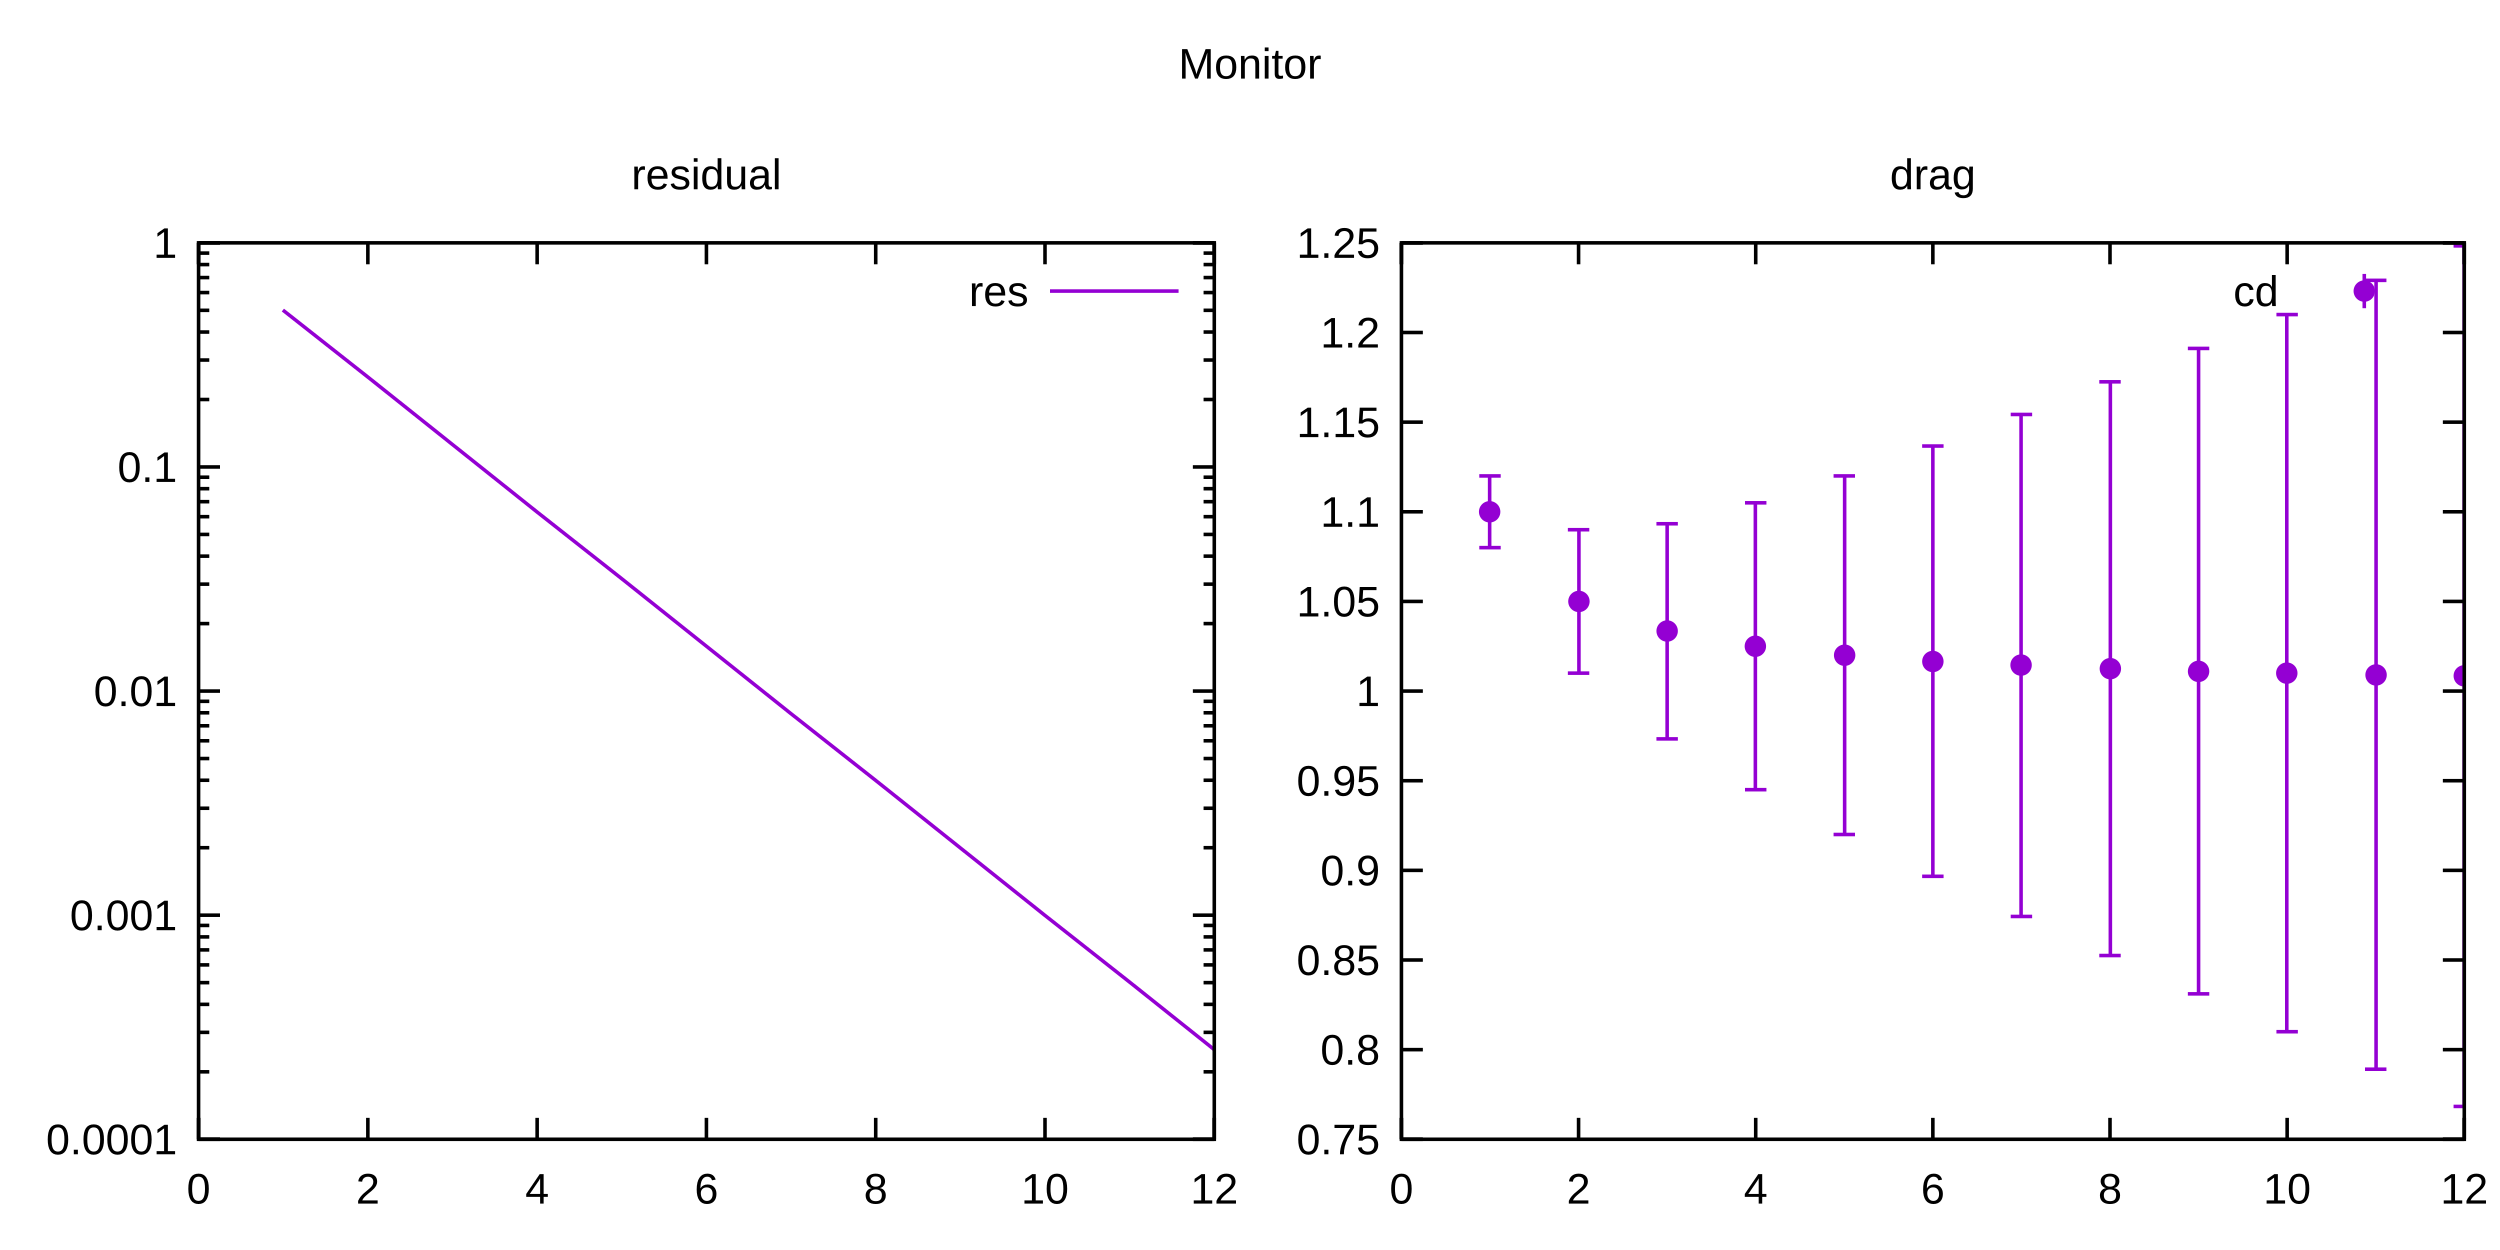
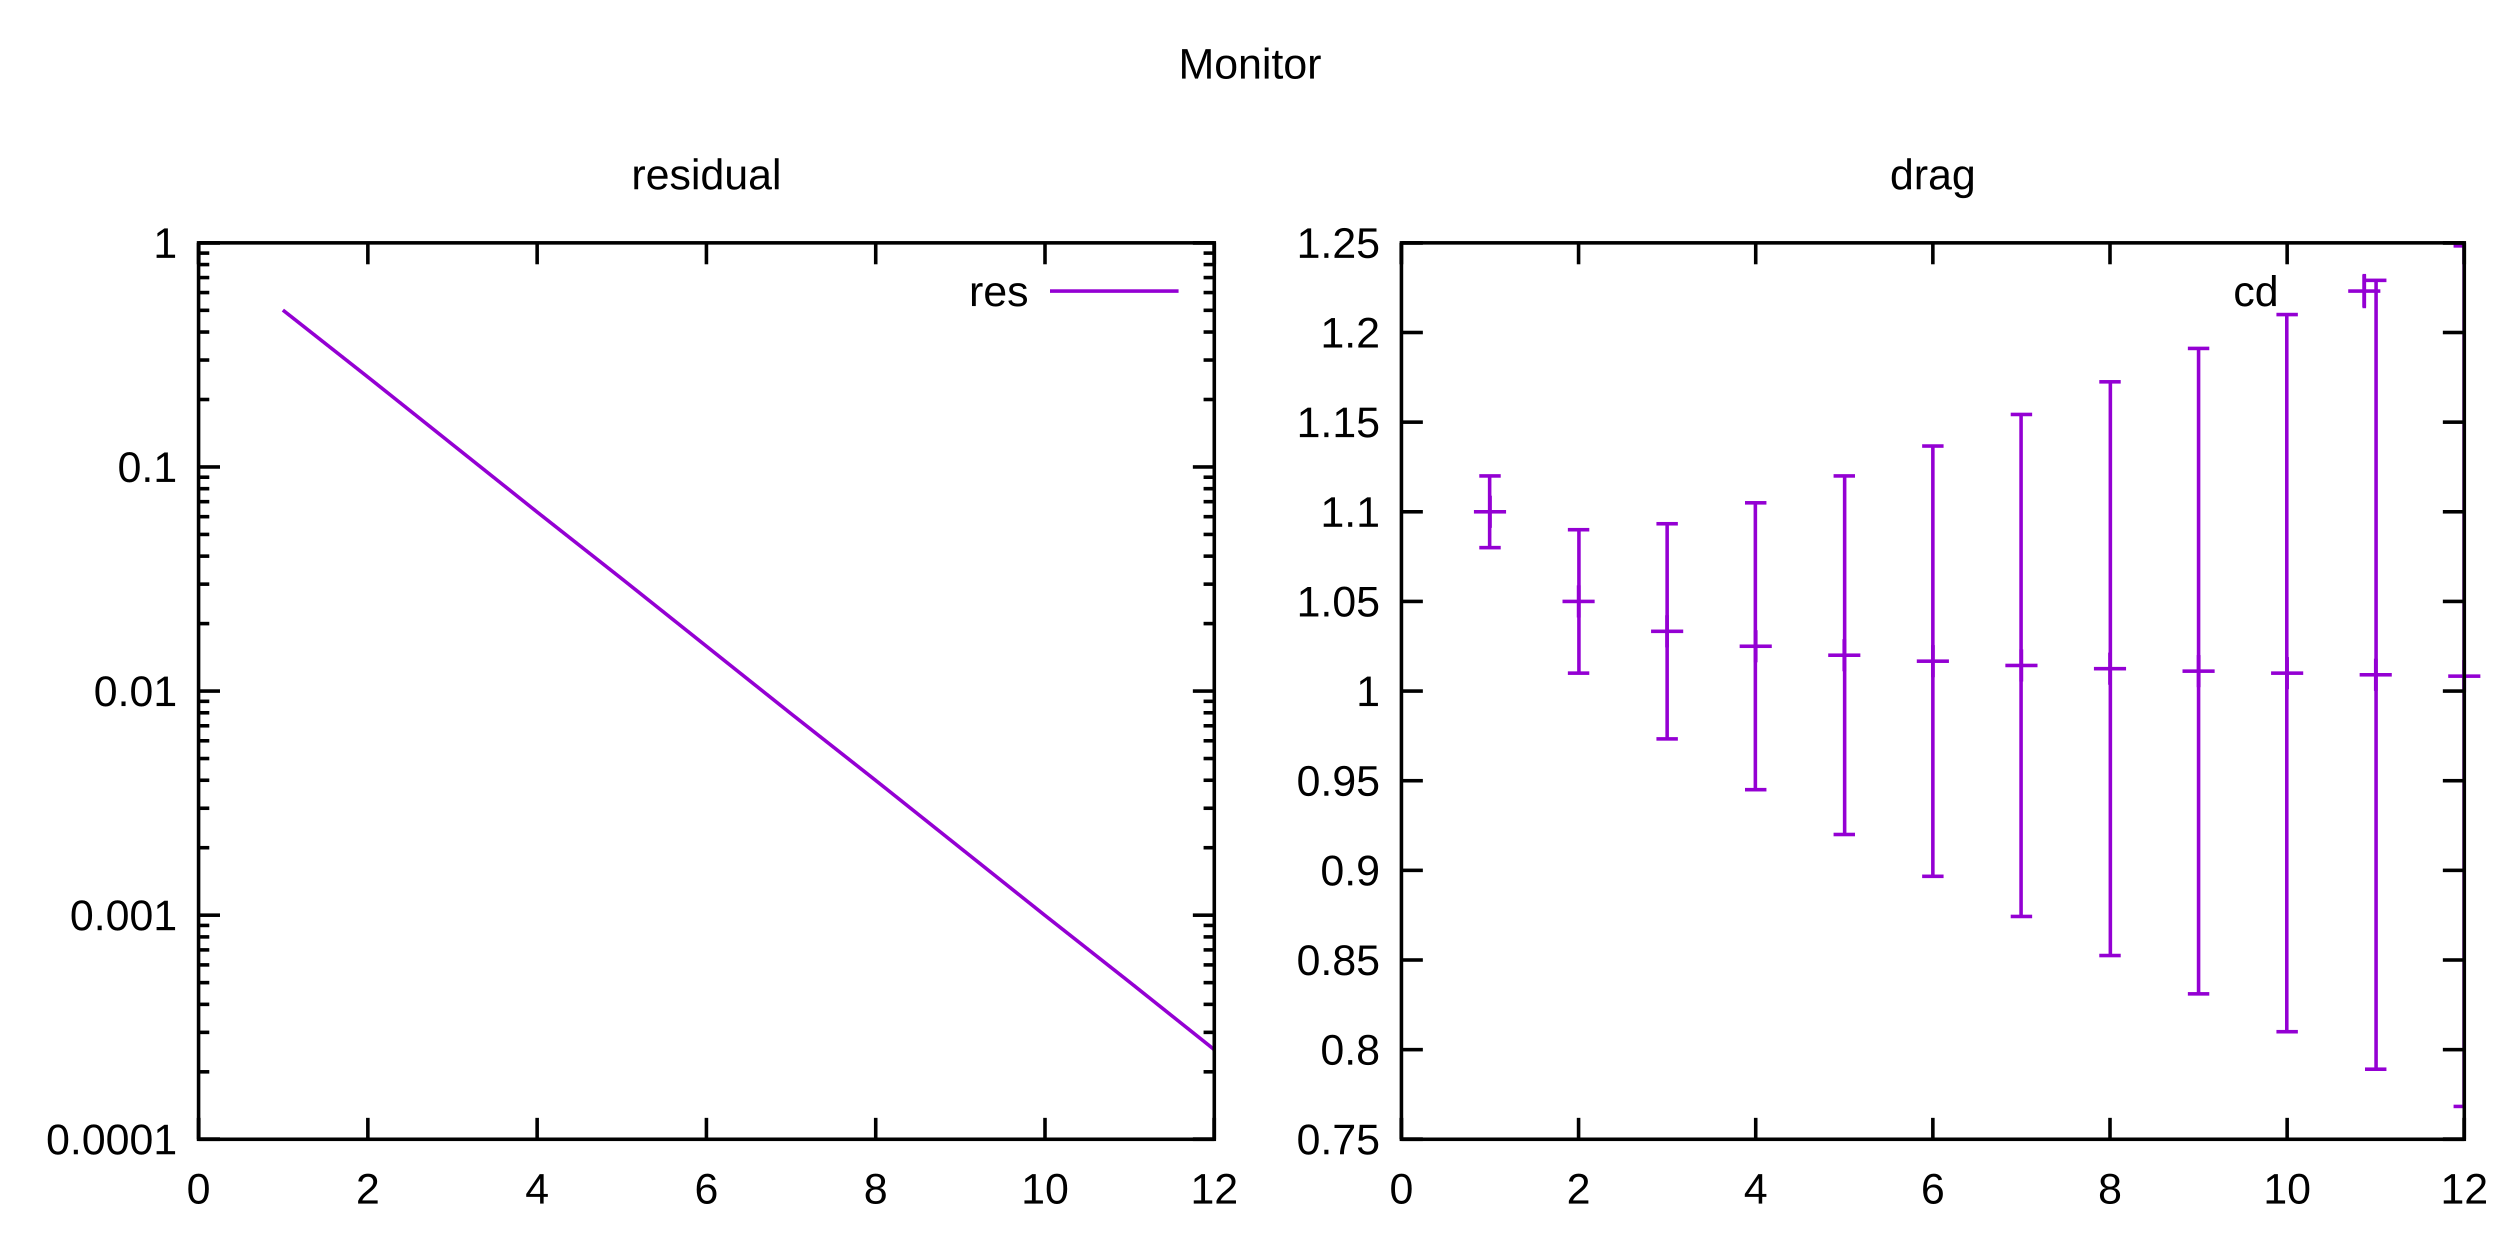
<svg xmlns="http://www.w3.org/2000/svg" width="700" height="350" viewBox="0 0 700 350" font-family="Arial,Helvetica,sans-serif" font-size="12">
  <rect x="0" y="0" width="700" height="350" fill="white" stroke="none" stroke-width="0" />
  <text x="350" y="22" text-anchor="middle">Monitor</text>
  <g class="fs-axes" data-area="55.6 340 68 319" data-x="0 1.2e1" data-y="1e-4 1e0" data-log="0 1" data-grid="0" data-font-size="12" data-xformat="%h" data-yformat="%h">
    <g class="fs-grid" display="none">
      <polyline fill="none" stroke="#a0a0a0" stroke-width="0.5" stroke-dasharray="2,3" points="55.6,319 55.6,68" />
      <polyline fill="none" stroke="#a0a0a0" stroke-width="0.5" stroke-dasharray="2,3" points="103,319 103,68" />
      <polyline fill="none" stroke="#a0a0a0" stroke-width="0.5" stroke-dasharray="2,3" points="150.4,319 150.4,68" />
      <polyline fill="none" stroke="#a0a0a0" stroke-width="0.5" stroke-dasharray="2,3" points="197.8,319 197.8,68" />
      <polyline fill="none" stroke="#a0a0a0" stroke-width="0.5" stroke-dasharray="2,3" points="245.2,319 245.2,68" />
      <polyline fill="none" stroke="#a0a0a0" stroke-width="0.5" stroke-dasharray="2,3" points="292.6,319 292.6,68" />
      <polyline fill="none" stroke="#a0a0a0" stroke-width="0.5" stroke-dasharray="2,3" points="340,319 340,68" />
      <polyline fill="none" stroke="#a0a0a0" stroke-width="0.5" stroke-dasharray="2,3" points="55.6,319 340,319" />
      <polyline fill="none" stroke="#a0a0a0" stroke-width="0.5" stroke-dasharray="2,3" points="55.6,256.25 340,256.25" />
      <polyline fill="none" stroke="#a0a0a0" stroke-width="0.5" stroke-dasharray="2,3" points="55.6,193.5 340,193.5" />
      <polyline fill="none" stroke="#a0a0a0" stroke-width="0.5" stroke-dasharray="2,3" points="55.6,130.75 340,130.75" />
      <polyline fill="none" stroke="#a0a0a0" stroke-width="0.5" stroke-dasharray="2,3" points="55.6,68 340,68" />
    </g>
    <svg class="fs-plot" x="55.6" y="68" width="284.4" height="251" viewBox="0 0 1 1" preserveAspectRatio="none" overflow="hidden">
      <g class="fs-series" data-series="1">
        <polyline fill="none" stroke="#9400d3" stroke-width="1" stroke-linejoin="round" vector-effect="non-scaling-stroke" points="0.083,0.075 0.167,0.15 0.25,0.225 0.333,0.3 0.417,0.375 0.5,0.45 0.583,0.525 0.667,0.6 0.75,0.675 0.833,0.75 0.917,0.825 1,0.9" />
      </g>
    </svg>
    <rect x="55.6" y="68" width="284.4" height="251" fill="none" stroke="black" stroke-width="1" />
    <g class="fs-xticks">
      <polyline fill="none" stroke="black" stroke-width="1" points="55.6,319 55.6,313" />
      <polyline fill="none" stroke="black" stroke-width="1" points="55.6,68 55.6,74" />
      <text x="55.6" y="337" text-anchor="middle">0</text>
      <polyline fill="none" stroke="black" stroke-width="1" points="103,319 103,313" />
      <polyline fill="none" stroke="black" stroke-width="1" points="103,68 103,74" />
      <text x="103" y="337" text-anchor="middle">2</text>
      <polyline fill="none" stroke="black" stroke-width="1" points="150.4,319 150.4,313" />
      <polyline fill="none" stroke="black" stroke-width="1" points="150.4,68 150.4,74" />
      <text x="150.4" y="337" text-anchor="middle">4</text>
      <polyline fill="none" stroke="black" stroke-width="1" points="197.8,319 197.8,313" />
      <polyline fill="none" stroke="black" stroke-width="1" points="197.8,68 197.8,74" />
      <text x="197.8" y="337" text-anchor="middle">6</text>
      <polyline fill="none" stroke="black" stroke-width="1" points="245.2,319 245.2,313" />
      <polyline fill="none" stroke="black" stroke-width="1" points="245.2,68 245.2,74" />
      <text x="245.2" y="337" text-anchor="middle">8</text>
      <polyline fill="none" stroke="black" stroke-width="1" points="292.6,319 292.6,313" />
      <polyline fill="none" stroke="black" stroke-width="1" points="292.6,68 292.6,74" />
      <text x="292.6" y="337" text-anchor="middle">10</text>
      <polyline fill="none" stroke="black" stroke-width="1" points="340,319 340,313" />
      <polyline fill="none" stroke="black" stroke-width="1" points="340,68 340,74" />
      <text x="340" y="337" text-anchor="middle">12</text>
    </g>
    <g class="fs-yticks">
      <polyline fill="none" stroke="black" stroke-width="1" points="55.6,319 61.6,319" />
      <polyline fill="none" stroke="black" stroke-width="1" points="340,319 334,319" />
      <text x="49.6" y="323.2" text-anchor="end">0.0001</text>
      <polyline fill="none" stroke="black" stroke-width="1" points="55.6,256.25 61.6,256.25" />
      <polyline fill="none" stroke="black" stroke-width="1" points="340,256.25 334,256.25" />
      <text x="49.6" y="260.45" text-anchor="end">0.001</text>
      <polyline fill="none" stroke="black" stroke-width="1" points="55.6,193.5 61.6,193.5" />
      <polyline fill="none" stroke="black" stroke-width="1" points="340,193.5 334,193.5" />
      <text x="49.6" y="197.7" text-anchor="end">0.01</text>
      <polyline fill="none" stroke="black" stroke-width="1" points="55.6,130.75 61.6,130.75" />
      <polyline fill="none" stroke="black" stroke-width="1" points="340,130.75 334,130.75" />
      <text x="49.6" y="134.95" text-anchor="end">0.1</text>
      <polyline fill="none" stroke="black" stroke-width="1" points="55.6,68 61.6,68" />
      <polyline fill="none" stroke="black" stroke-width="1" points="340,68 334,68" />
      <text x="49.6" y="72.2" text-anchor="end">1</text>
      <polyline fill="none" stroke="black" stroke-width="1" points="55.6,300.11 58.6,300.11" />
      <polyline fill="none" stroke="black" stroke-width="1" points="340,300.11 337,300.11" />
      <polyline fill="none" stroke="black" stroke-width="1" points="55.6,289.06 58.6,289.06" />
      <polyline fill="none" stroke="black" stroke-width="1" points="340,289.06 337,289.06" />
      <polyline fill="none" stroke="black" stroke-width="1" points="55.6,281.22 58.6,281.22" />
      <polyline fill="none" stroke="black" stroke-width="1" points="340,281.22 337,281.22" />
      <polyline fill="none" stroke="black" stroke-width="1" points="55.6,275.14 58.6,275.14" />
      <polyline fill="none" stroke="black" stroke-width="1" points="340,275.14 337,275.14" />
      <polyline fill="none" stroke="black" stroke-width="1" points="55.6,270.17 58.6,270.17" />
      <polyline fill="none" stroke="black" stroke-width="1" points="340,270.17 337,270.17" />
      <polyline fill="none" stroke="black" stroke-width="1" points="55.6,265.97 58.6,265.97" />
      <polyline fill="none" stroke="black" stroke-width="1" points="340,265.97 337,265.97" />
      <polyline fill="none" stroke="black" stroke-width="1" points="55.6,262.33 58.6,262.33" />
      <polyline fill="none" stroke="black" stroke-width="1" points="340,262.33 337,262.33" />
      <polyline fill="none" stroke="black" stroke-width="1" points="55.6,259.12 58.6,259.12" />
      <polyline fill="none" stroke="black" stroke-width="1" points="340,259.12 337,259.12" />
      <polyline fill="none" stroke="black" stroke-width="1" points="55.6,237.36 58.6,237.36" />
      <polyline fill="none" stroke="black" stroke-width="1" points="340,237.36 337,237.36" />
      <polyline fill="none" stroke="black" stroke-width="1" points="55.6,226.31 58.6,226.31" />
      <polyline fill="none" stroke="black" stroke-width="1" points="340,226.31 337,226.31" />
      <polyline fill="none" stroke="black" stroke-width="1" points="55.6,218.47 58.6,218.47" />
      <polyline fill="none" stroke="black" stroke-width="1" points="340,218.47 337,218.47" />
      <polyline fill="none" stroke="black" stroke-width="1" points="55.6,212.39 58.6,212.39" />
      <polyline fill="none" stroke="black" stroke-width="1" points="340,212.39 337,212.39" />
      <polyline fill="none" stroke="black" stroke-width="1" points="55.6,207.42 58.6,207.42" />
      <polyline fill="none" stroke="black" stroke-width="1" points="340,207.42 337,207.42" />
      <polyline fill="none" stroke="black" stroke-width="1" points="55.6,203.22 58.6,203.22" />
      <polyline fill="none" stroke="black" stroke-width="1" points="340,203.22 337,203.22" />
      <polyline fill="none" stroke="black" stroke-width="1" points="55.6,199.58 58.6,199.58" />
      <polyline fill="none" stroke="black" stroke-width="1" points="340,199.58 337,199.58" />
      <polyline fill="none" stroke="black" stroke-width="1" points="55.6,196.37 58.6,196.37" />
      <polyline fill="none" stroke="black" stroke-width="1" points="340,196.37 337,196.37" />
      <polyline fill="none" stroke="black" stroke-width="1" points="55.6,174.61 58.6,174.61" />
      <polyline fill="none" stroke="black" stroke-width="1" points="340,174.61 337,174.61" />
      <polyline fill="none" stroke="black" stroke-width="1" points="55.6,163.56 58.6,163.56" />
      <polyline fill="none" stroke="black" stroke-width="1" points="340,163.56 337,163.56" />
      <polyline fill="none" stroke="black" stroke-width="1" points="55.6,155.72 58.6,155.72" />
      <polyline fill="none" stroke="black" stroke-width="1" points="340,155.72 337,155.72" />
      <polyline fill="none" stroke="black" stroke-width="1" points="55.6,149.64 58.6,149.64" />
      <polyline fill="none" stroke="black" stroke-width="1" points="340,149.64 337,149.64" />
      <polyline fill="none" stroke="black" stroke-width="1" points="55.6,144.67 58.6,144.67" />
      <polyline fill="none" stroke="black" stroke-width="1" points="340,144.67 337,144.67" />
      <polyline fill="none" stroke="black" stroke-width="1" points="55.6,140.47 58.6,140.47" />
      <polyline fill="none" stroke="black" stroke-width="1" points="340,140.47 337,140.47" />
      <polyline fill="none" stroke="black" stroke-width="1" points="55.6,136.83 58.6,136.83" />
      <polyline fill="none" stroke="black" stroke-width="1" points="340,136.83 337,136.83" />
      <polyline fill="none" stroke="black" stroke-width="1" points="55.6,133.62 58.6,133.62" />
      <polyline fill="none" stroke="black" stroke-width="1" points="340,133.62 337,133.62" />
      <polyline fill="none" stroke="black" stroke-width="1" points="55.6,111.86 58.6,111.86" />
      <polyline fill="none" stroke="black" stroke-width="1" points="340,111.86 337,111.86" />
      <polyline fill="none" stroke="black" stroke-width="1" points="55.6,100.81 58.6,100.81" />
      <polyline fill="none" stroke="black" stroke-width="1" points="340,100.81 337,100.81" />
      <polyline fill="none" stroke="black" stroke-width="1" points="55.6,92.97 58.6,92.97" />
      <polyline fill="none" stroke="black" stroke-width="1" points="340,92.97 337,92.97" />
      <polyline fill="none" stroke="black" stroke-width="1" points="55.6,86.89 58.6,86.89" />
      <polyline fill="none" stroke="black" stroke-width="1" points="340,86.89 337,86.89" />
      <polyline fill="none" stroke="black" stroke-width="1" points="55.6,81.92 58.6,81.92" />
      <polyline fill="none" stroke="black" stroke-width="1" points="340,81.92 337,81.92" />
      <polyline fill="none" stroke="black" stroke-width="1" points="55.6,77.72 58.6,77.72" />
      <polyline fill="none" stroke="black" stroke-width="1" points="340,77.72 337,77.72" />
      <polyline fill="none" stroke="black" stroke-width="1" points="55.6,74.08 58.6,74.08" />
      <polyline fill="none" stroke="black" stroke-width="1" points="340,74.08 337,74.08" />
      <polyline fill="none" stroke="black" stroke-width="1" points="55.6,70.87 58.6,70.87" />
      <polyline fill="none" stroke="black" stroke-width="1" points="340,70.87 337,70.87" />
    </g>
    <text x="197.8" y="53" text-anchor="middle">residual</text>
    <g class="fs-key-entry" data-series="1">
      <polyline fill="none" stroke="#9400d3" stroke-width="1" points="294,81.5 330,81.5" />
      <text x="288" y="85.7" text-anchor="end">res</text>
    </g>
  </g>
  <g class="fs-axes" data-area="392.4 690 68 319" data-x="0 1.2e1" data-y="7.5e-1 1.25e0" data-log="0 0" data-grid="0" data-font-size="12" data-xformat="%h" data-yformat="%h">
    <g class="fs-grid" display="none">
      <polyline fill="none" stroke="#a0a0a0" stroke-width="0.5" stroke-dasharray="2,3" points="392.4,319 392.4,68" />
      <polyline fill="none" stroke="#a0a0a0" stroke-width="0.5" stroke-dasharray="2,3" points="442,319 442,68" />
      <polyline fill="none" stroke="#a0a0a0" stroke-width="0.5" stroke-dasharray="2,3" points="491.6,319 491.6,68" />
      <polyline fill="none" stroke="#a0a0a0" stroke-width="0.5" stroke-dasharray="2,3" points="541.2,319 541.2,68" />
      <polyline fill="none" stroke="#a0a0a0" stroke-width="0.5" stroke-dasharray="2,3" points="590.8,319 590.8,68" />
      <polyline fill="none" stroke="#a0a0a0" stroke-width="0.5" stroke-dasharray="2,3" points="640.4,319 640.4,68" />
      <polyline fill="none" stroke="#a0a0a0" stroke-width="0.5" stroke-dasharray="2,3" points="690,319 690,68" />
      <polyline fill="none" stroke="#a0a0a0" stroke-width="0.5" stroke-dasharray="2,3" points="392.4,319 690,319" />
      <polyline fill="none" stroke="#a0a0a0" stroke-width="0.5" stroke-dasharray="2,3" points="392.4,293.9 690,293.9" />
      <polyline fill="none" stroke="#a0a0a0" stroke-width="0.5" stroke-dasharray="2,3" points="392.4,268.8 690,268.8" />
      <polyline fill="none" stroke="#a0a0a0" stroke-width="0.5" stroke-dasharray="2,3" points="392.4,243.7 690,243.7" />
      <polyline fill="none" stroke="#a0a0a0" stroke-width="0.5" stroke-dasharray="2,3" points="392.4,218.6 690,218.6" />
      <polyline fill="none" stroke="#a0a0a0" stroke-width="0.5" stroke-dasharray="2,3" points="392.4,193.5 690,193.5" />
      <polyline fill="none" stroke="#a0a0a0" stroke-width="0.5" stroke-dasharray="2,3" points="392.4,168.4 690,168.4" />
      <polyline fill="none" stroke="#a0a0a0" stroke-width="0.5" stroke-dasharray="2,3" points="392.4,143.3 690,143.3" />
      <polyline fill="none" stroke="#a0a0a0" stroke-width="0.5" stroke-dasharray="2,3" points="392.4,118.2 690,118.2" />
      <polyline fill="none" stroke="#a0a0a0" stroke-width="0.5" stroke-dasharray="2,3" points="392.4,93.1 690,93.1" />
      <polyline fill="none" stroke="#a0a0a0" stroke-width="0.5" stroke-dasharray="2,3" points="392.4,68 690,68" />
    </g>
    <svg class="fs-plot" x="392.4" y="68" width="297.6" height="251" viewBox="0 0 1 1" preserveAspectRatio="none" overflow="hidden">
      <g class="fs-series" data-series="1">
        <path class="fs-ybars" data-cap="6" fill="none" stroke="#9400d3" stroke-width="1" vector-effect="non-scaling-stroke" d="M0.083,0.34L0.083,0.26M0.167,0.48L0.167,0.32M0.25,0.553L0.25,0.313M0.333,0.61L0.333,0.29 M0.417,0.66L0.417,0.26M0.5,0.707L0.5,0.227M0.583,0.751L0.583,0.191M0.667,0.795L0.667,0.155 M0.75,0.838L0.75,0.118M0.833,0.88L0.833,0.08M0.917,0.922L0.917,0.042M1,0.963L1,0.003" />
-         <path fill="none" stroke="#9400d3" stroke-width="6" stroke-linecap="round" vector-effect="non-scaling-stroke" d="M0.083,0.3h0 M0.167,0.4h0 M0.25,0.433h0 M0.333,0.45h0 M0.417,0.46h0 M0.5,0.467h0 M0.583,0.471h0 M0.667,0.475h0 M0.75,0.478h0 M0.833,0.48h0 M0.917,0.482h0 M1,0.483h0" />
+         <path class="fs-pts" data-pt="1" data-size="9" data-lw="1" data-color="#9400d3" fill="none" stroke="none" d="M0.083,0.3 M0.167,0.4 M0.25,0.433 M0.333,0.45 M0.417,0.46 M0.5,0.467 M0.583,0.471 M0.667,0.475 M0.75,0.478 M0.833,0.48 M0.917,0.482 M1,0.483" />
      </g>
    </svg>
    <svg class="fs-caps" x="392.4" y="68" width="297.6" height="251" viewBox="0 0 297.6 251" overflow="hidden">
      <g data-series="1">
        <line x1="21.8" y1="85.34" x2="27.8" y2="85.34" stroke="#9400d3" stroke-width="1" />
        <line x1="21.8" y1="65.26" x2="27.8" y2="65.26" stroke="#9400d3" stroke-width="1" />
        <line x1="46.6" y1="120.48" x2="52.6" y2="120.48" stroke="#9400d3" stroke-width="1" />
        <line x1="46.6" y1="80.32" x2="52.6" y2="80.32" stroke="#9400d3" stroke-width="1" />
        <line x1="71.4" y1="138.89" x2="77.4" y2="138.89" stroke="#9400d3" stroke-width="1" />
        <line x1="71.4" y1="78.65" x2="77.4" y2="78.65" stroke="#9400d3" stroke-width="1" />
        <line x1="96.2" y1="153.11" x2="102.2" y2="153.11" stroke="#9400d3" stroke-width="1" />
        <line x1="96.2" y1="72.79" x2="102.2" y2="72.79" stroke="#9400d3" stroke-width="1" />
        <line x1="121" y1="165.66" x2="127" y2="165.66" stroke="#9400d3" stroke-width="1" />
        <line x1="121" y1="65.26" x2="127" y2="65.26" stroke="#9400d3" stroke-width="1" />
        <line x1="145.8" y1="177.37" x2="151.8" y2="177.37" stroke="#9400d3" stroke-width="1" />
        <line x1="145.8" y1="56.89" x2="151.8" y2="56.89" stroke="#9400d3" stroke-width="1" />
        <line x1="170.6" y1="188.61" x2="176.6" y2="188.61" stroke="#9400d3" stroke-width="1" />
        <line x1="170.6" y1="48.05" x2="176.6" y2="48.05" stroke="#9400d3" stroke-width="1" />
        <line x1="195.4" y1="199.55" x2="201.4" y2="199.55" stroke="#9400d3" stroke-width="1" />
        <line x1="195.4" y1="38.91" x2="201.4" y2="38.91" stroke="#9400d3" stroke-width="1" />
        <line x1="220.2" y1="210.28" x2="226.2" y2="210.28" stroke="#9400d3" stroke-width="1" />
        <line x1="220.2" y1="29.56" x2="226.2" y2="29.56" stroke="#9400d3" stroke-width="1" />
        <line x1="245" y1="220.88" x2="251" y2="220.88" stroke="#9400d3" stroke-width="1" />
        <line x1="245" y1="20.08" x2="251" y2="20.08" stroke="#9400d3" stroke-width="1" />
        <line x1="269.8" y1="231.38" x2="275.8" y2="231.38" stroke="#9400d3" stroke-width="1" />
        <line x1="269.8" y1="10.5" x2="275.8" y2="10.5" stroke="#9400d3" stroke-width="1" />
        <line x1="294.6" y1="241.8" x2="300.6" y2="241.8" stroke="#9400d3" stroke-width="1" />
        <line x1="294.6" y1="0.84" x2="300.6" y2="0.84" stroke="#9400d3" stroke-width="1" />
      </g>
+     </svg>
+     <svg class="fs-marks" x="392.4" y="68" width="297.6" height="251" viewBox="0 0 297.6 251" overflow="visible">
+       <path data-series="1" fill="none" stroke="#9400d3" stroke-width="1" d="M20.3,75.3H29.3M24.8,70.8V79.8M45.1,100.4H54.1M49.6,95.9V104.9M69.9,108.77H78.9M74.4,104.27V113.27M94.7,112.95H103.7M99.2,108.45V117.45M119.5,115.46H128.5M124,110.96V119.96M144.3,117.13H153.3M148.8,112.63V121.63M169.1,118.33H178.1M173.6,113.83V122.83M193.9,119.23H202.9M198.4,114.73V123.73M218.7,119.92H227.7M223.2,115.42V124.42M243.5,120.48H252.5M248,115.98V124.98M268.3,120.94H277.3M272.8,116.44V125.44M293.1,121.32H302.1M297.6,116.82V125.82" />
    </svg>
    <rect x="392.4" y="68" width="297.6" height="251" fill="none" stroke="black" stroke-width="1" />
    <g class="fs-xticks">
      <polyline fill="none" stroke="black" stroke-width="1" points="392.4,319 392.4,313" />
      <polyline fill="none" stroke="black" stroke-width="1" points="392.4,68 392.4,74" />
      <text x="392.4" y="337" text-anchor="middle">0</text>
      <polyline fill="none" stroke="black" stroke-width="1" points="442,319 442,313" />
      <polyline fill="none" stroke="black" stroke-width="1" points="442,68 442,74" />
      <text x="442" y="337" text-anchor="middle">2</text>
      <polyline fill="none" stroke="black" stroke-width="1" points="491.6,319 491.6,313" />
      <polyline fill="none" stroke="black" stroke-width="1" points="491.6,68 491.6,74" />
      <text x="491.6" y="337" text-anchor="middle">4</text>
      <polyline fill="none" stroke="black" stroke-width="1" points="541.2,319 541.2,313" />
      <polyline fill="none" stroke="black" stroke-width="1" points="541.2,68 541.2,74" />
      <text x="541.2" y="337" text-anchor="middle">6</text>
      <polyline fill="none" stroke="black" stroke-width="1" points="590.8,319 590.8,313" />
      <polyline fill="none" stroke="black" stroke-width="1" points="590.8,68 590.8,74" />
      <text x="590.8" y="337" text-anchor="middle">8</text>
      <polyline fill="none" stroke="black" stroke-width="1" points="640.4,319 640.4,313" />
      <polyline fill="none" stroke="black" stroke-width="1" points="640.4,68 640.4,74" />
      <text x="640.4" y="337" text-anchor="middle">10</text>
      <polyline fill="none" stroke="black" stroke-width="1" points="690,319 690,313" />
      <polyline fill="none" stroke="black" stroke-width="1" points="690,68 690,74" />
      <text x="690" y="337" text-anchor="middle">12</text>
    </g>
    <g class="fs-yticks">
      <polyline fill="none" stroke="black" stroke-width="1" points="392.4,319 398.4,319" />
      <polyline fill="none" stroke="black" stroke-width="1" points="690,319 684,319" />
      <text x="386.4" y="323.2" text-anchor="end">0.75</text>
      <polyline fill="none" stroke="black" stroke-width="1" points="392.4,293.9 398.4,293.9" />
      <polyline fill="none" stroke="black" stroke-width="1" points="690,293.9 684,293.9" />
      <text x="386.4" y="298.1" text-anchor="end">0.8</text>
      <polyline fill="none" stroke="black" stroke-width="1" points="392.4,268.8 398.4,268.8" />
      <polyline fill="none" stroke="black" stroke-width="1" points="690,268.8 684,268.8" />
      <text x="386.4" y="273" text-anchor="end">0.85</text>
      <polyline fill="none" stroke="black" stroke-width="1" points="392.4,243.7 398.4,243.7" />
      <polyline fill="none" stroke="black" stroke-width="1" points="690,243.7 684,243.7" />
      <text x="386.4" y="247.9" text-anchor="end">0.9</text>
      <polyline fill="none" stroke="black" stroke-width="1" points="392.4,218.6 398.4,218.6" />
      <polyline fill="none" stroke="black" stroke-width="1" points="690,218.6 684,218.6" />
      <text x="386.4" y="222.8" text-anchor="end">0.95</text>
      <polyline fill="none" stroke="black" stroke-width="1" points="392.4,193.5 398.4,193.5" />
      <polyline fill="none" stroke="black" stroke-width="1" points="690,193.5 684,193.5" />
      <text x="386.4" y="197.7" text-anchor="end">1</text>
      <polyline fill="none" stroke="black" stroke-width="1" points="392.4,168.4 398.4,168.4" />
      <polyline fill="none" stroke="black" stroke-width="1" points="690,168.4 684,168.4" />
      <text x="386.4" y="172.6" text-anchor="end">1.05</text>
      <polyline fill="none" stroke="black" stroke-width="1" points="392.4,143.3 398.4,143.3" />
      <polyline fill="none" stroke="black" stroke-width="1" points="690,143.3 684,143.3" />
      <text x="386.4" y="147.5" text-anchor="end">1.1</text>
      <polyline fill="none" stroke="black" stroke-width="1" points="392.4,118.2 398.4,118.2" />
      <polyline fill="none" stroke="black" stroke-width="1" points="690,118.2 684,118.2" />
      <text x="386.4" y="122.4" text-anchor="end">1.15</text>
      <polyline fill="none" stroke="black" stroke-width="1" points="392.4,93.1 398.4,93.1" />
      <polyline fill="none" stroke="black" stroke-width="1" points="690,93.1 684,93.1" />
      <text x="386.4" y="97.3" text-anchor="end">1.2</text>
      <polyline fill="none" stroke="black" stroke-width="1" points="392.4,68 398.4,68" />
      <polyline fill="none" stroke="black" stroke-width="1" points="690,68 684,68" />
      <text x="386.4" y="72.2" text-anchor="end">1.25</text>
    </g>
    <text x="541.2" y="53" text-anchor="middle">drag</text>
    <g class="fs-key-entry" data-series="1">
      <polyline fill="none" stroke="#9400d3" stroke-width="1" points="662,76.7 662,86.3" />
-       <path fill="none" stroke="#9400d3" stroke-width="6" stroke-linecap="round" d="M662,81.5h0" />
+       <path fill="none" stroke="#9400d3" stroke-width="1" d="M657.5,81.5H666.5M662,77V86" />
      <text x="638" y="85.7" text-anchor="end">cd</text>
    </g>
  </g>
</svg>
